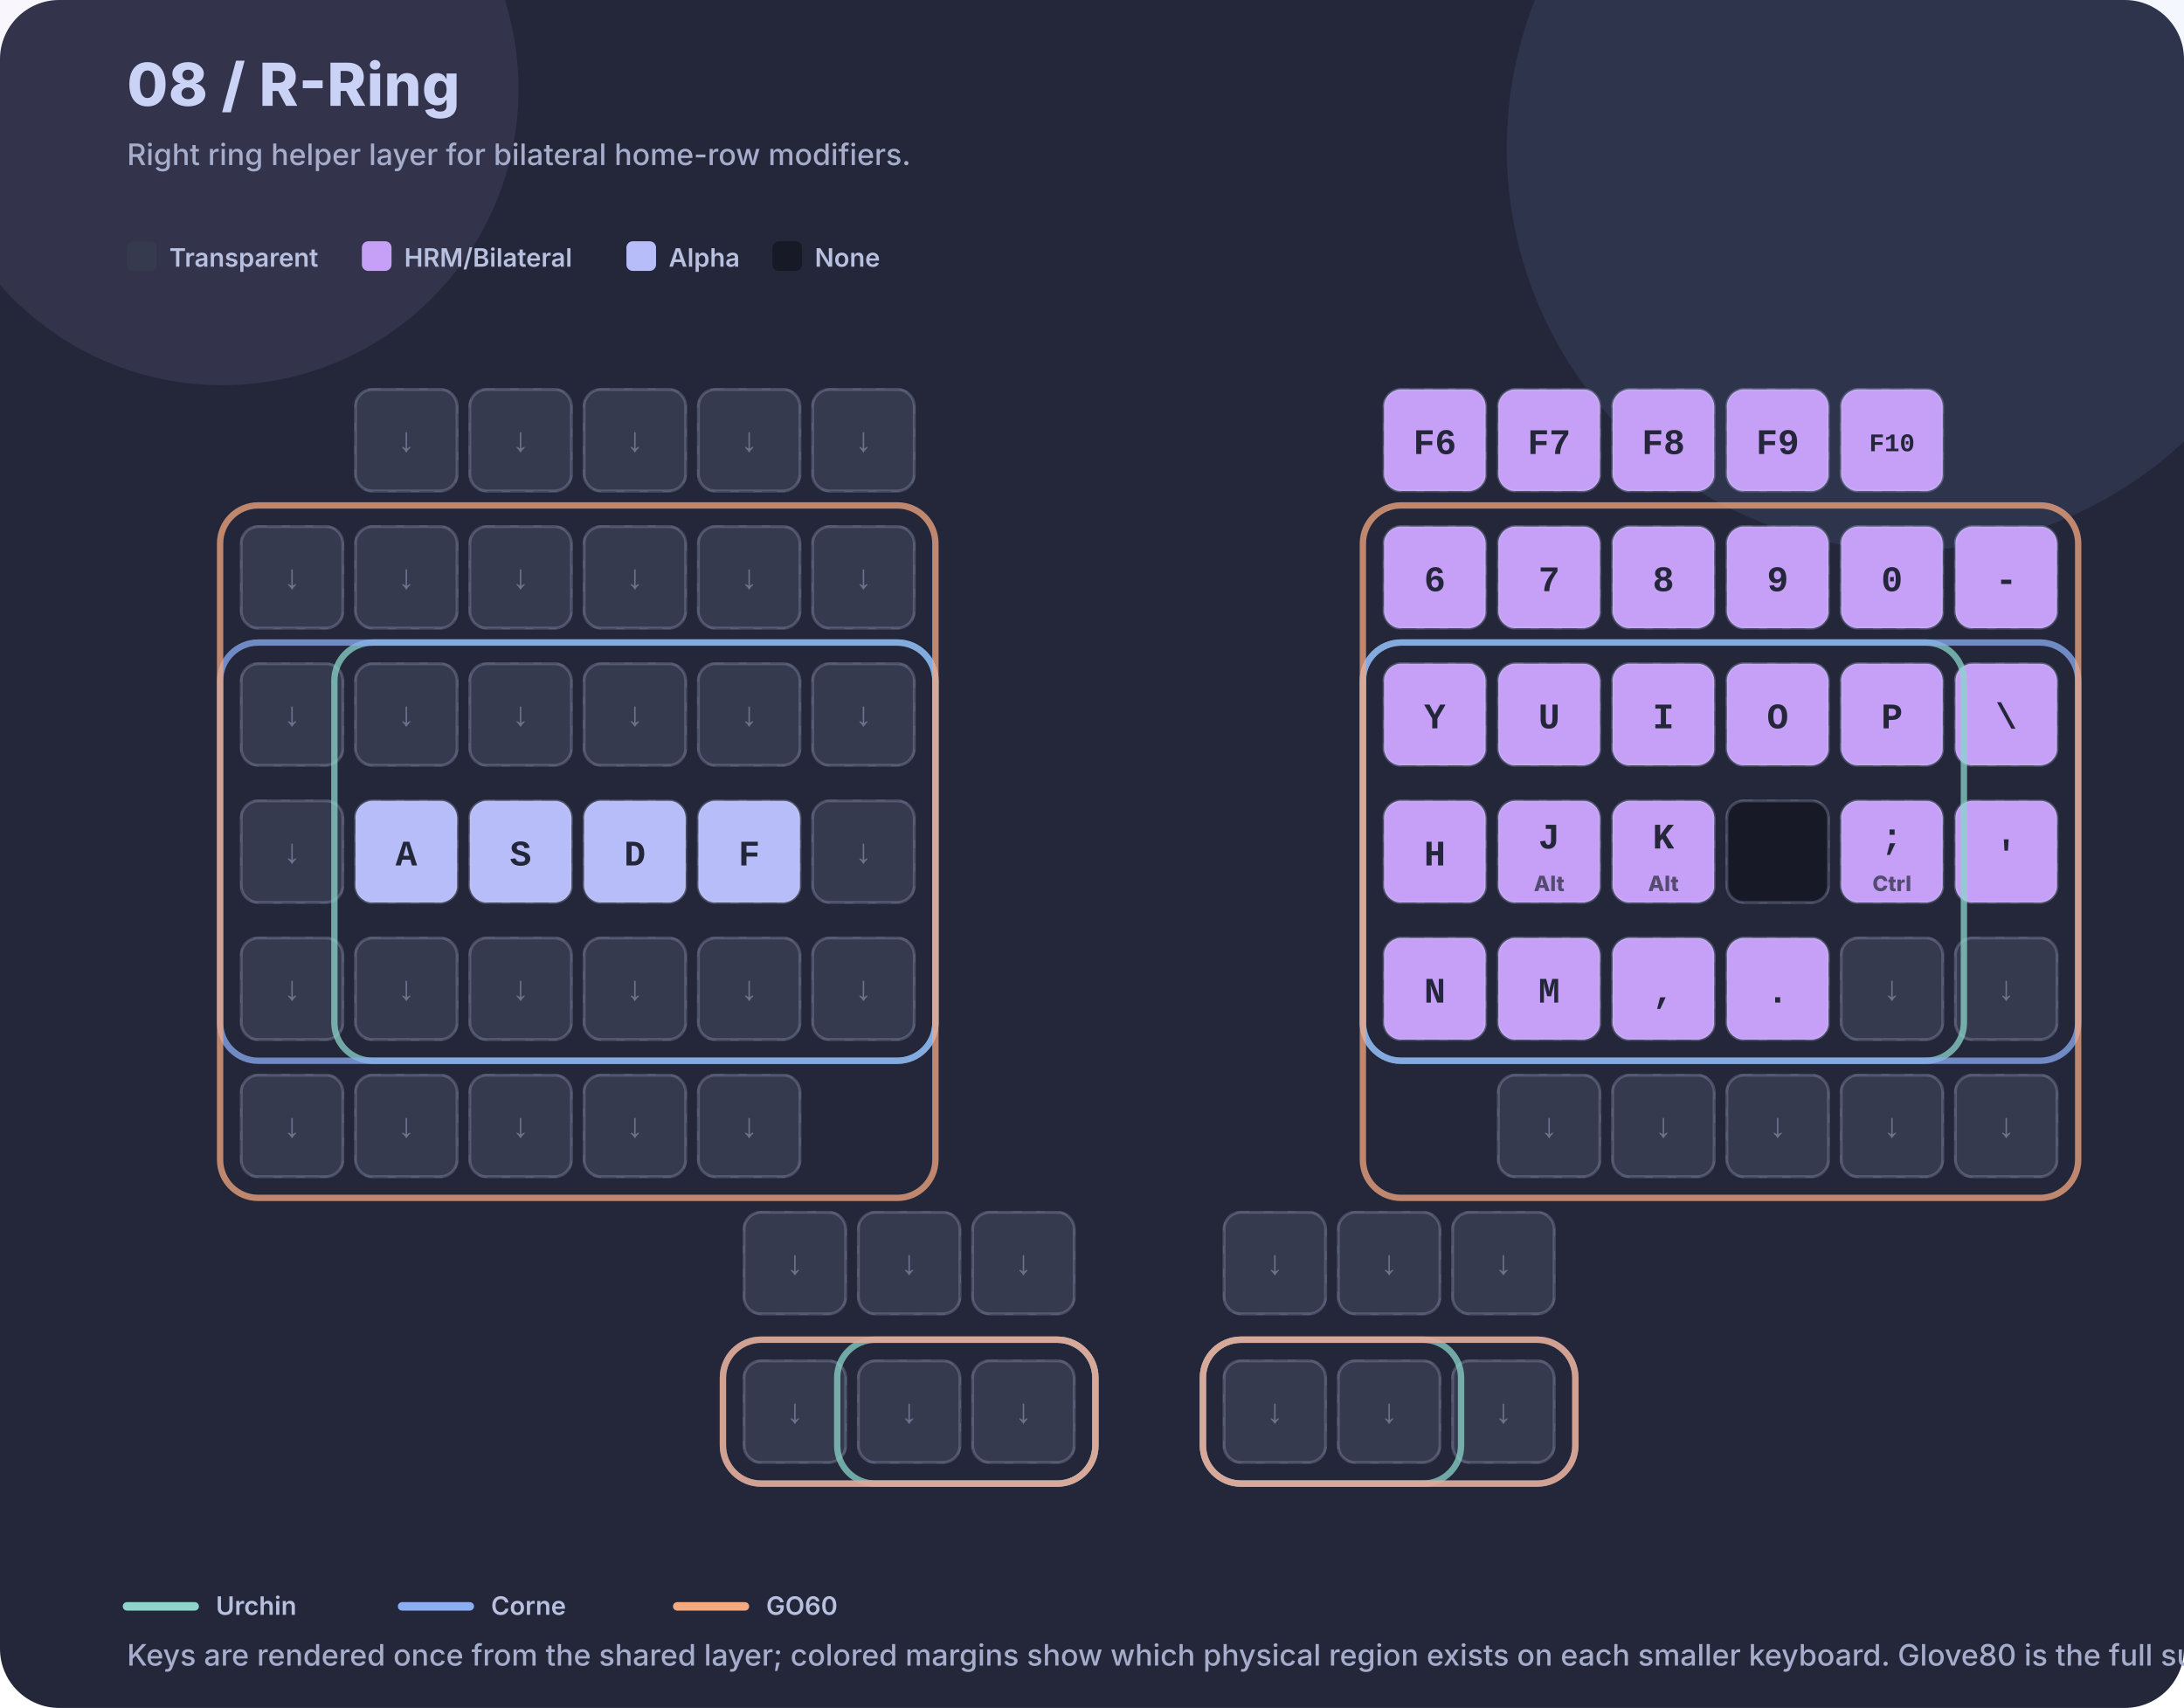
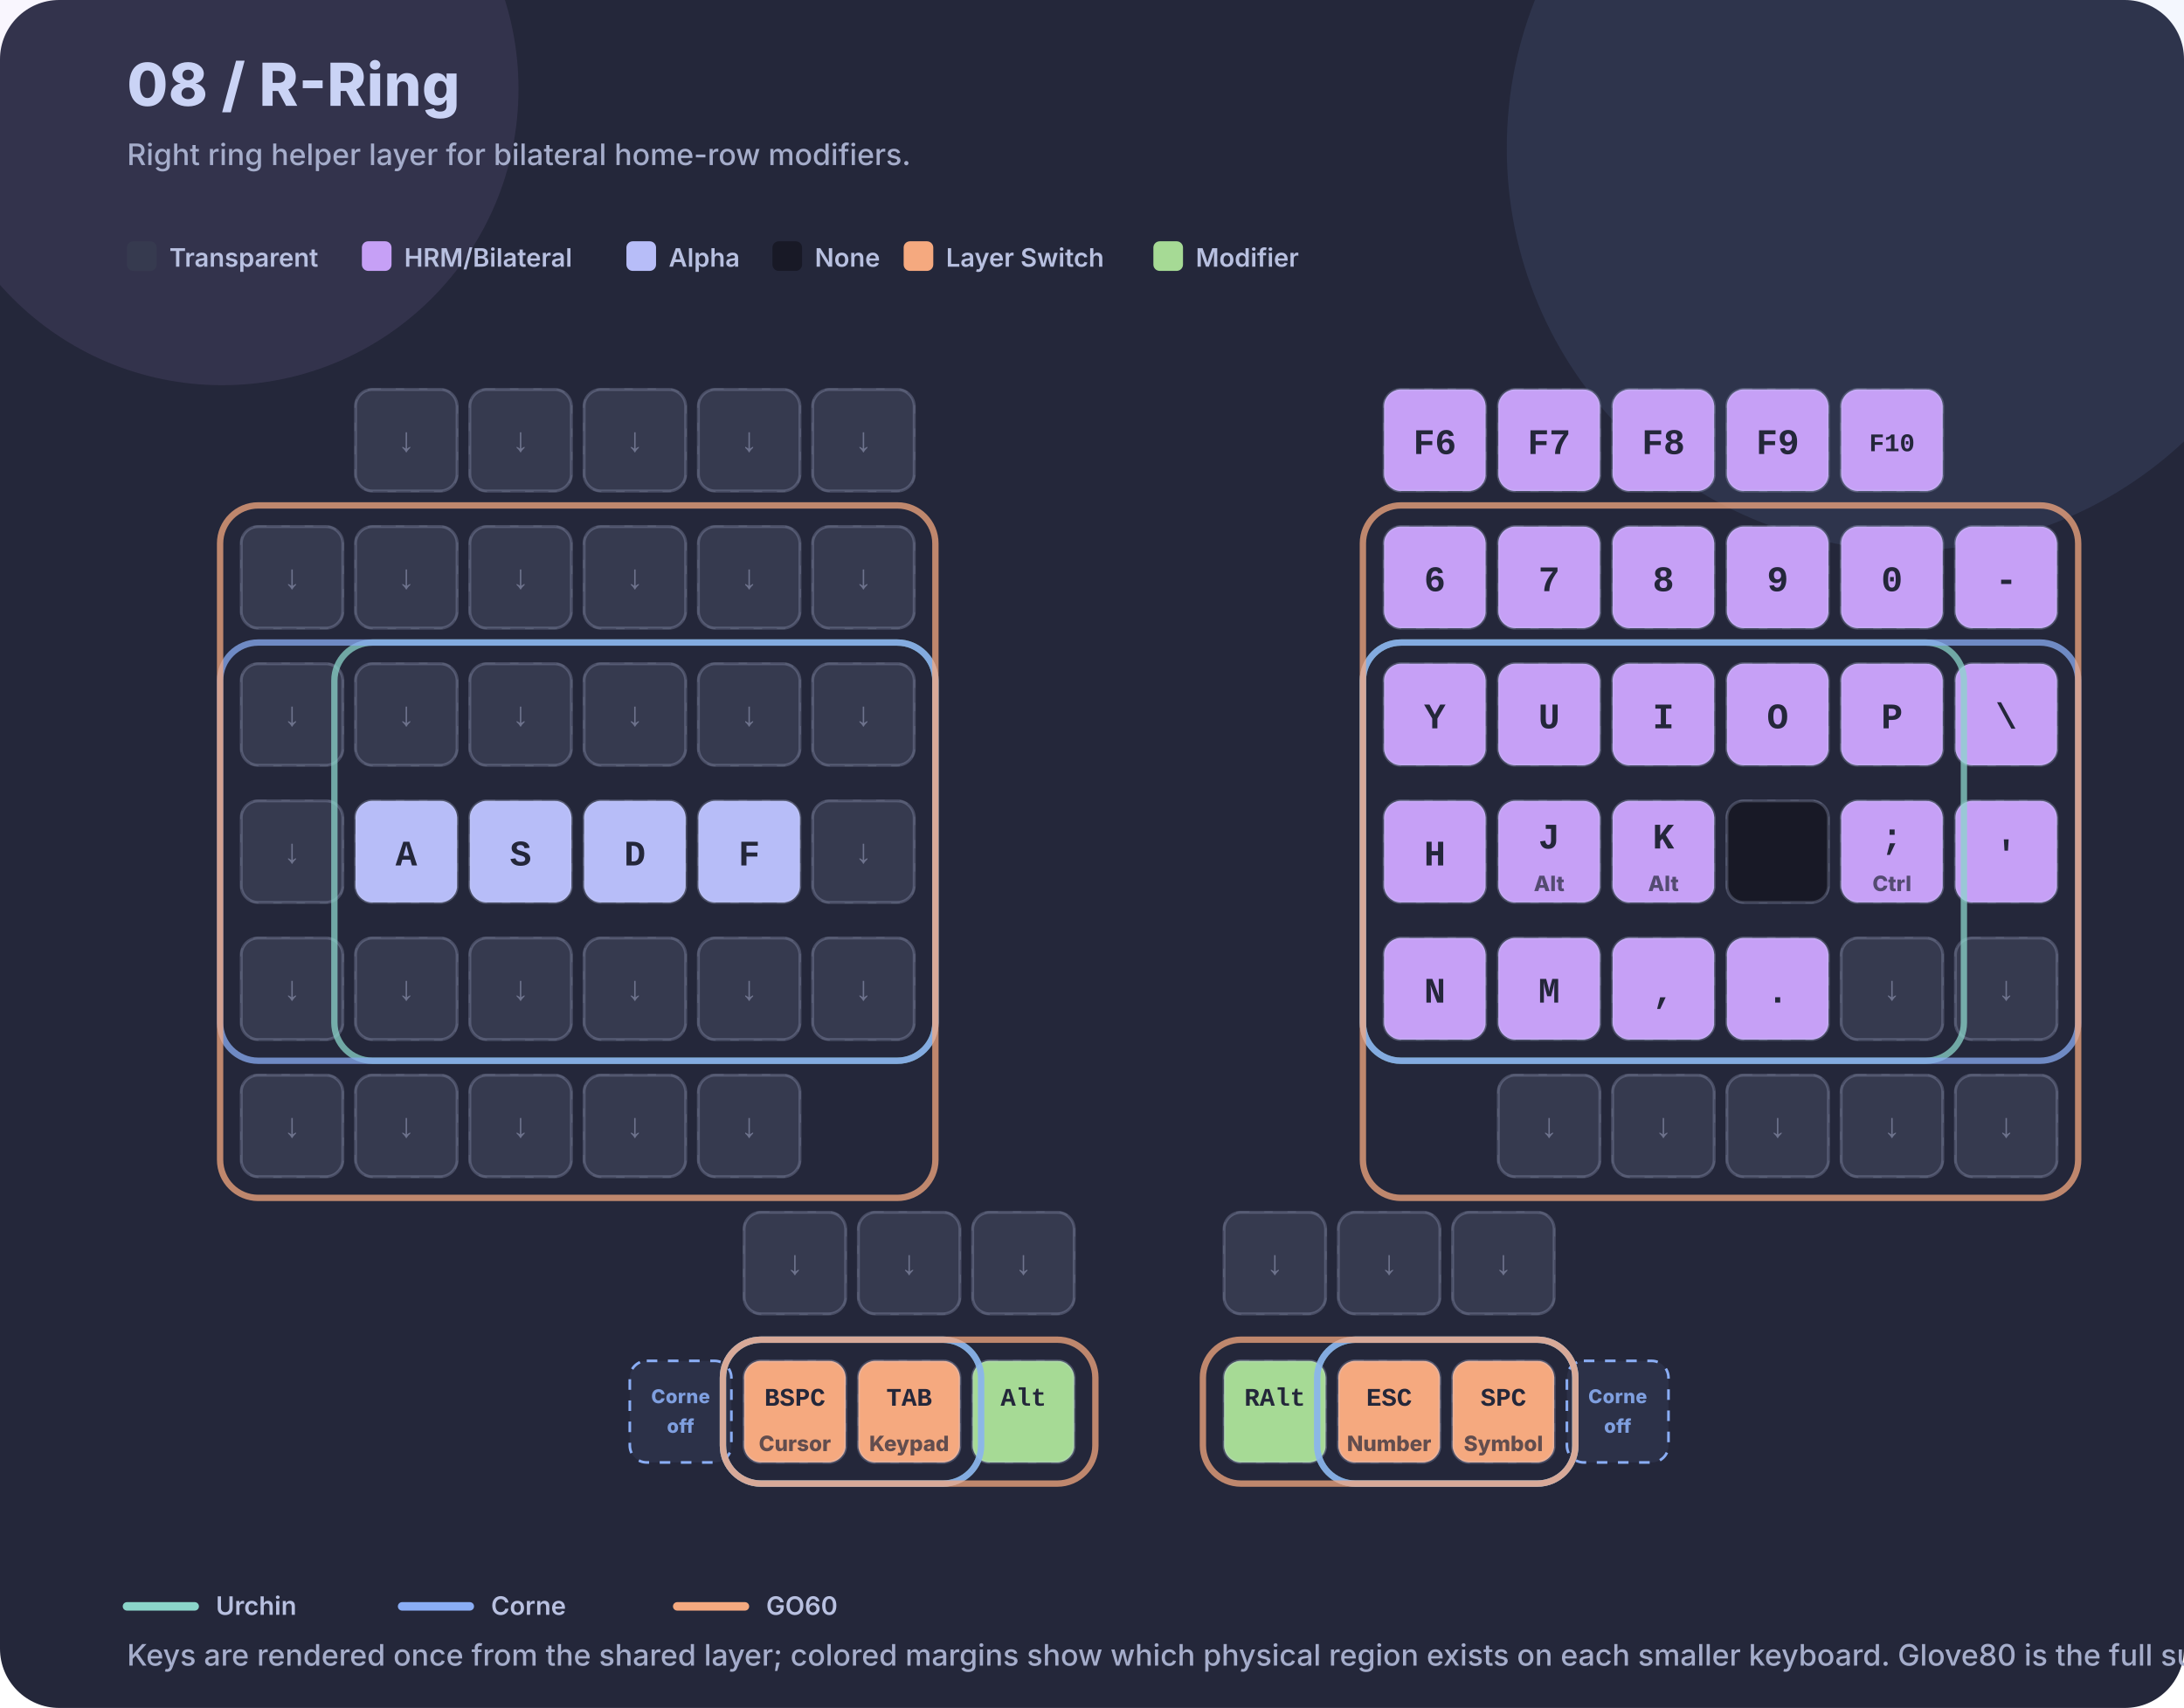
<svg xmlns="http://www.w3.org/2000/svg" width="1032" height="807" viewBox="0 0 1032 807" role="img" aria-labelledby="title desc">
  <style>
    .title { font: 800 28px Inter, Avenir Next, Segoe UI, sans-serif; fill: #cad3f5; letter-spacing: .2px; }
    .subtitle { font: 500 14px Inter, Avenir Next, Segoe UI, sans-serif; fill: #a5adcb; }
    .legend-text { font: 600 12px Inter, Avenir Next, Segoe UI, sans-serif; fill: #b8c0e0; }
    .tap { font-family: Berkeley Mono, SFMono-Regular, Consolas, Liberation Mono, monospace; font-weight: 800; text-anchor: middle; dominant-baseline: central; }
    .tap.transparent { font-size: 16px; fill: #6e738d; }
    .hold { font: 800 10px Inter, Avenir Next, Segoe UI, sans-serif; text-anchor: middle; dominant-baseline: central; }
    .key { stroke: rgba(202,211,245,.22); stroke-width: 1.4; }
    .ghost-key { fill: transparent; stroke: rgba(202,211,245,.13); stroke-width: 1; stroke-dasharray: 4 7; }
+     .corne-disabled-thumb rect { fill: rgba(138,173,244,.08); stroke: #8aadf4; stroke-width: 1.25; stroke-dasharray: 5 5; }
+     .corne-disabled-thumb text { font: 800 9px Inter, Avenir Next, Segoe UI, sans-serif; fill: #8aadf4; text-anchor: middle; letter-spacing: .15px; opacity: .88; }
    .keyboard-boundary { fill: transparent; stroke-width: 3; opacity: .74; }
    .layer-activator { opacity: .96; filter: drop-shadow(0 1px 2px rgba(24,25,38,.8)); }
    .layer-activator * { stroke: #24273a; stroke-width: 1.15; }
    .outline-legend-line { stroke-width: 4; stroke-linecap: round; }
    .shortcut path { fill: none; stroke: #8bd5ca; stroke-width: 1.2; opacity: .62; stroke-linecap: round; }
    .shortcut circle { fill: #8bd5ca; stroke: #24273a; stroke-width: 1.5; }
    .shortcut rect { fill: #181926; stroke: #8bd5ca; stroke-width: 1.2; }
    .shortcut text { font: 800 11px Inter, Avenir Next, Segoe UI, sans-serif; fill: #cad3f5; text-anchor: middle; letter-spacing: .2px; }
  </style>
  <rect x="0" y="0" width="1032" height="807" rx="28" fill="#24273a" />
  <circle cx="105" cy="42" r="140" fill="#c6a0f6" opacity="0.10" />
  <circle cx="902" cy="70" r="190" fill="#8aadf4" opacity="0.10" />
  <text x="60" y="50" class="title">08 / R-Ring</text>
  <text x="60" y="78" class="subtitle">Right ring helper layer for bilateral home-row modifiers.</text>
  <rect x="60" y="114" width="14" height="14" rx="3" fill="#363a4f" />
  <text x="80" y="126" class="legend-text">Transparent</text>
  <rect x="171" y="114" width="14" height="14" rx="3" fill="#c6a0f6" />
  <text x="191" y="126" class="legend-text">HRM/Bilateral</text>
  <rect x="296" y="114" width="14" height="14" rx="3" fill="#b7bdf8" />
  <text x="316" y="126" class="legend-text">Alpha</text>
  <rect x="365" y="114" width="14" height="14" rx="3" fill="#181926" />
  <text x="385" y="126" class="legend-text">None</text>
+   <rect x="427" y="114" width="14" height="14" rx="3" fill="#f5a97f" />
+   <text x="447" y="126" class="legend-text">Layer Switch</text>
+   <rect x="545" y="114" width="14" height="14" rx="3" fill="#a6da95" />
+   <text x="565" y="126" class="legend-text">Modifier</text>
  <g transform="translate(60 184)">
    <rect class="ghost-key" x="108" y="0" width="48" height="48" rx="8" />
    <rect class="ghost-key" x="162" y="0" width="48" height="48" rx="8" />
    <rect class="ghost-key" x="216" y="0" width="48" height="48" rx="8" />
    <rect class="ghost-key" x="270" y="0" width="48" height="48" rx="8" />
    <rect class="ghost-key" x="324" y="0" width="48" height="48" rx="8" />
    <rect class="ghost-key" x="594" y="0" width="48" height="48" rx="8" />
    <rect class="ghost-key" x="648" y="0" width="48" height="48" rx="8" />
    <rect class="ghost-key" x="702" y="0" width="48" height="48" rx="8" />
    <rect class="ghost-key" x="756" y="0" width="48" height="48" rx="8" />
    <rect class="ghost-key" x="810" y="0" width="48" height="48" rx="8" />
    <rect class="ghost-key" x="54" y="64.8" width="48" height="48" rx="8" />
    <rect class="ghost-key" x="108" y="64.8" width="48" height="48" rx="8" />
    <rect class="ghost-key" x="162" y="64.8" width="48" height="48" rx="8" />
    <rect class="ghost-key" x="216" y="64.8" width="48" height="48" rx="8" />
    <rect class="ghost-key" x="270" y="64.8" width="48" height="48" rx="8" />
    <rect class="ghost-key" x="324" y="64.8" width="48" height="48" rx="8" />
    <rect class="ghost-key" x="594" y="64.8" width="48" height="48" rx="8" />
    <rect class="ghost-key" x="648" y="64.8" width="48" height="48" rx="8" />
    <rect class="ghost-key" x="702" y="64.8" width="48" height="48" rx="8" />
    <rect class="ghost-key" x="756" y="64.8" width="48" height="48" rx="8" />
    <rect class="ghost-key" x="810" y="64.8" width="48" height="48" rx="8" />
    <rect class="ghost-key" x="864" y="64.8" width="48" height="48" rx="8" />
    <rect class="ghost-key" x="54" y="129.6" width="48" height="48" rx="8" />
    <rect class="ghost-key" x="108" y="129.6" width="48" height="48" rx="8" />
    <rect class="ghost-key" x="162" y="129.6" width="48" height="48" rx="8" />
    <rect class="ghost-key" x="216" y="129.6" width="48" height="48" rx="8" />
    <rect class="ghost-key" x="270" y="129.6" width="48" height="48" rx="8" />
    <rect class="ghost-key" x="324" y="129.6" width="48" height="48" rx="8" />
    <rect class="ghost-key" x="594" y="129.6" width="48" height="48" rx="8" />
    <rect class="ghost-key" x="648" y="129.6" width="48" height="48" rx="8" />
    <rect class="ghost-key" x="702" y="129.6" width="48" height="48" rx="8" />
    <rect class="ghost-key" x="756" y="129.6" width="48" height="48" rx="8" />
    <rect class="ghost-key" x="810" y="129.6" width="48" height="48" rx="8" />
    <rect class="ghost-key" x="864" y="129.6" width="48" height="48" rx="8" />
    <rect class="ghost-key" x="54" y="194.4" width="48" height="48" rx="8" />
    <rect class="ghost-key" x="108" y="194.4" width="48" height="48" rx="8" />
    <rect class="ghost-key" x="162" y="194.4" width="48" height="48" rx="8" />
    <rect class="ghost-key" x="216" y="194.4" width="48" height="48" rx="8" />
    <rect class="ghost-key" x="270" y="194.4" width="48" height="48" rx="8" />
    <rect class="ghost-key" x="324" y="194.4" width="48" height="48" rx="8" />
    <rect class="ghost-key" x="594" y="194.4" width="48" height="48" rx="8" />
    <rect class="ghost-key" x="648" y="194.4" width="48" height="48" rx="8" />
    <rect class="ghost-key" x="702" y="194.4" width="48" height="48" rx="8" />
    <rect class="ghost-key" x="756" y="194.4" width="48" height="48" rx="8" />
    <rect class="ghost-key" x="810" y="194.4" width="48" height="48" rx="8" />
    <rect class="ghost-key" x="864" y="194.4" width="48" height="48" rx="8" />
    <rect class="ghost-key" x="54" y="259.2" width="48" height="48" rx="8" />
    <rect class="ghost-key" x="108" y="259.2" width="48" height="48" rx="8" />
    <rect class="ghost-key" x="162" y="259.2" width="48" height="48" rx="8" />
    <rect class="ghost-key" x="216" y="259.2" width="48" height="48" rx="8" />
    <rect class="ghost-key" x="270" y="259.2" width="48" height="48" rx="8" />
    <rect class="ghost-key" x="324" y="259.2" width="48" height="48" rx="8" />
    <rect class="ghost-key" x="291.6" y="388.8" width="48" height="48" rx="8" />
    <rect class="ghost-key" x="345.6" y="388.8" width="48" height="48" rx="8" />
    <rect class="ghost-key" x="399.6" y="388.8" width="48" height="48" rx="8" />
    <rect class="ghost-key" x="518.4" y="388.8" width="48" height="48" rx="8" />
    <rect class="ghost-key" x="572.4" y="388.8" width="48" height="48" rx="8" />
    <rect class="ghost-key" x="626.4" y="388.8" width="48" height="48" rx="8" />
    <rect class="ghost-key" x="594" y="259.2" width="48" height="48" rx="8" />
    <rect class="ghost-key" x="648" y="259.2" width="48" height="48" rx="8" />
    <rect class="ghost-key" x="702" y="259.2" width="48" height="48" rx="8" />
    <rect class="ghost-key" x="756" y="259.2" width="48" height="48" rx="8" />
    <rect class="ghost-key" x="810" y="259.2" width="48" height="48" rx="8" />
    <rect class="ghost-key" x="864" y="259.2" width="48" height="48" rx="8" />
    <rect class="ghost-key" x="54" y="324" width="48" height="48" rx="8" />
    <rect class="ghost-key" x="108" y="324" width="48" height="48" rx="8" />
    <rect class="ghost-key" x="162" y="324" width="48" height="48" rx="8" />
    <rect class="ghost-key" x="216" y="324" width="48" height="48" rx="8" />
    <rect class="ghost-key" x="270" y="324" width="48" height="48" rx="8" />
    <rect class="ghost-key" x="291.6" y="459" width="48" height="48" rx="8" />
    <rect class="ghost-key" x="345.6" y="459" width="48" height="48" rx="8" />
    <rect class="ghost-key" x="399.6" y="459" width="48" height="48" rx="8" />
    <rect class="ghost-key" x="518.4" y="459" width="48" height="48" rx="8" />
    <rect class="ghost-key" x="572.4" y="459" width="48" height="48" rx="8" />
    <rect class="ghost-key" x="626.4" y="459" width="48" height="48" rx="8" />
    <rect class="ghost-key" x="648" y="324" width="48" height="48" rx="8" />
    <rect class="ghost-key" x="702" y="324" width="48" height="48" rx="8" />
    <rect class="ghost-key" x="756" y="324" width="48" height="48" rx="8" />
    <rect class="ghost-key" x="810" y="324" width="48" height="48" rx="8" />
    <rect class="ghost-key" x="864" y="324" width="48" height="48" rx="8" />
+     <g class="corne-disabled-thumb" aria-label="Corne disabled thumb key">
+       <rect x="237.6" y="459" width="48" height="48" rx="8" />
+       <text x="261.6" y="479">Corne</text>
+       <text x="261.6" y="493">off</text>
+     </g>
+     <g class="corne-disabled-thumb" aria-label="Corne disabled thumb key">
+       <rect x="680.4" y="459" width="48" height="48" rx="8" />
+       <text x="704.4" y="479">Corne</text>
+       <text x="704.4" y="493">off</text>
+     </g>
    <rect class="key" x="108" y="0" width="48" height="48" rx="8" fill="#363a4f" />
    <text x="132" y="25" class="tap transparent">↓</text>
    <rect class="key" x="162" y="0" width="48" height="48" rx="8" fill="#363a4f" />
    <text x="186" y="25" class="tap transparent">↓</text>
    <rect class="key" x="216" y="0" width="48" height="48" rx="8" fill="#363a4f" />
    <text x="240" y="25" class="tap transparent">↓</text>
    <rect class="key" x="270" y="0" width="48" height="48" rx="8" fill="#363a4f" />
    <text x="294" y="25" class="tap transparent">↓</text>
    <rect class="key" x="324" y="0" width="48" height="48" rx="8" fill="#363a4f" />
    <text x="348" y="25" class="tap transparent">↓</text>
    <rect class="key" x="594" y="0" width="48" height="48" rx="8" fill="#c6a0f6" />
    <text x="618" y="26" class="tap" style="font-size:17px;fill:#24273a">F6</text>
    <rect class="key" x="648" y="0" width="48" height="48" rx="8" fill="#c6a0f6" />
    <text x="672" y="26" class="tap" style="font-size:17px;fill:#24273a">F7</text>
    <rect class="key" x="702" y="0" width="48" height="48" rx="8" fill="#c6a0f6" />
    <text x="726" y="26" class="tap" style="font-size:17px;fill:#24273a">F8</text>
    <rect class="key" x="756" y="0" width="48" height="48" rx="8" fill="#c6a0f6" />
    <text x="780" y="26" class="tap" style="font-size:17px;fill:#24273a">F9</text>
    <rect class="key" x="810" y="0" width="48" height="48" rx="8" fill="#c6a0f6" />
    <text x="834" y="26" class="tap" style="font-size:12px;fill:#24273a">F10</text>
    <rect class="key" x="54" y="64.8" width="48" height="48" rx="8" fill="#363a4f" />
    <text x="78" y="89.8" class="tap transparent">↓</text>
    <rect class="key" x="108" y="64.8" width="48" height="48" rx="8" fill="#363a4f" />
    <text x="132" y="89.8" class="tap transparent">↓</text>
    <rect class="key" x="162" y="64.8" width="48" height="48" rx="8" fill="#363a4f" />
    <text x="186" y="89.8" class="tap transparent">↓</text>
    <rect class="key" x="216" y="64.8" width="48" height="48" rx="8" fill="#363a4f" />
    <text x="240" y="89.8" class="tap transparent">↓</text>
    <rect class="key" x="270" y="64.8" width="48" height="48" rx="8" fill="#363a4f" />
    <text x="294" y="89.8" class="tap transparent">↓</text>
    <rect class="key" x="324" y="64.8" width="48" height="48" rx="8" fill="#363a4f" />
    <text x="348" y="89.8" class="tap transparent">↓</text>
    <rect class="key" x="594" y="64.8" width="48" height="48" rx="8" fill="#c6a0f6" />
    <text x="618" y="90.8" class="tap" style="font-size:17px;fill:#24273a">6</text>
    <rect class="key" x="648" y="64.8" width="48" height="48" rx="8" fill="#c6a0f6" />
    <text x="672" y="90.8" class="tap" style="font-size:17px;fill:#24273a">7</text>
    <rect class="key" x="702" y="64.8" width="48" height="48" rx="8" fill="#c6a0f6" />
    <text x="726" y="90.8" class="tap" style="font-size:17px;fill:#24273a">8</text>
    <rect class="key" x="756" y="64.8" width="48" height="48" rx="8" fill="#c6a0f6" />
    <text x="780" y="90.8" class="tap" style="font-size:17px;fill:#24273a">9</text>
    <rect class="key" x="810" y="64.8" width="48" height="48" rx="8" fill="#c6a0f6" />
    <text x="834" y="90.8" class="tap" style="font-size:17px;fill:#24273a">0</text>
    <rect class="key" x="864" y="64.8" width="48" height="48" rx="8" fill="#c6a0f6" />
    <text x="888" y="90.8" class="tap" style="font-size:17px;fill:#24273a">-</text>
    <rect class="key" x="54" y="129.6" width="48" height="48" rx="8" fill="#363a4f" />
    <text x="78" y="154.6" class="tap transparent">↓</text>
    <rect class="key" x="108" y="129.6" width="48" height="48" rx="8" fill="#363a4f" />
    <text x="132" y="154.6" class="tap transparent">↓</text>
    <rect class="key" x="162" y="129.6" width="48" height="48" rx="8" fill="#363a4f" />
    <text x="186" y="154.6" class="tap transparent">↓</text>
    <rect class="key" x="216" y="129.6" width="48" height="48" rx="8" fill="#363a4f" />
    <text x="240" y="154.6" class="tap transparent">↓</text>
    <rect class="key" x="270" y="129.6" width="48" height="48" rx="8" fill="#363a4f" />
    <text x="294" y="154.6" class="tap transparent">↓</text>
    <rect class="key" x="324" y="129.6" width="48" height="48" rx="8" fill="#363a4f" />
    <text x="348" y="154.6" class="tap transparent">↓</text>
    <rect class="key" x="594" y="129.6" width="48" height="48" rx="8" fill="#c6a0f6" />
    <text x="618" y="155.6" class="tap" style="font-size:17px;fill:#24273a">Y</text>
    <rect class="key" x="648" y="129.6" width="48" height="48" rx="8" fill="#c6a0f6" />
    <text x="672" y="155.6" class="tap" style="font-size:17px;fill:#24273a">U</text>
    <rect class="key" x="702" y="129.6" width="48" height="48" rx="8" fill="#c6a0f6" />
    <text x="726" y="155.6" class="tap" style="font-size:17px;fill:#24273a">I</text>
    <rect class="key" x="756" y="129.6" width="48" height="48" rx="8" fill="#c6a0f6" />
    <text x="780" y="155.6" class="tap" style="font-size:17px;fill:#24273a">O</text>
    <rect class="key" x="810" y="129.6" width="48" height="48" rx="8" fill="#c6a0f6" />
    <text x="834" y="155.6" class="tap" style="font-size:17px;fill:#24273a">P</text>
    <rect class="key" x="864" y="129.6" width="48" height="48" rx="8" fill="#c6a0f6" />
    <text x="888" y="155.6" class="tap" style="font-size:17px;fill:#24273a">\</text>
    <rect class="key" x="54" y="194.4" width="48" height="48" rx="8" fill="#363a4f" />
    <text x="78" y="219.4" class="tap transparent">↓</text>
    <rect class="key" x="108" y="194.4" width="48" height="48" rx="8" fill="#b7bdf8" />
    <text x="132" y="220.4" class="tap" style="font-size:17px;fill:#24273a">A</text>
    <rect class="key" x="162" y="194.4" width="48" height="48" rx="8" fill="#b7bdf8" />
    <text x="186" y="220.4" class="tap" style="font-size:17px;fill:#24273a">S</text>
    <rect class="key" x="216" y="194.4" width="48" height="48" rx="8" fill="#b7bdf8" />
    <text x="240" y="220.4" class="tap" style="font-size:17px;fill:#24273a">D</text>
    <rect class="key" x="270" y="194.4" width="48" height="48" rx="8" fill="#b7bdf8" />
    <text x="294" y="220.4" class="tap" style="font-size:17px;fill:#24273a">F</text>
    <rect class="key" x="324" y="194.4" width="48" height="48" rx="8" fill="#363a4f" />
    <text x="348" y="219.4" class="tap transparent">↓</text>
    <rect class="key" x="594" y="194.4" width="48" height="48" rx="8" fill="#c6a0f6" />
    <text x="618" y="220.4" class="tap" style="font-size:17px;fill:#24273a">H</text>
    <rect class="key" x="648" y="194.4" width="48" height="48" rx="8" fill="#c6a0f6" />
    <text x="672" y="212.4" class="tap" style="font-size:17px;fill:#24273a">J</text>
    <text x="672" y="233.4" class="hold" style="fill:rgba(36,39,58,0.70)">Alt</text>
    <rect class="key" x="702" y="194.4" width="48" height="48" rx="8" fill="#c6a0f6" />
    <text x="726" y="212.4" class="tap" style="font-size:17px;fill:#24273a">K</text>
    <text x="726" y="233.4" class="hold" style="fill:rgba(36,39,58,0.70)">Alt</text>
    <rect class="key" x="756" y="194.4" width="48" height="48" rx="8" fill="#181926" />
    <rect class="key" x="810" y="194.4" width="48" height="48" rx="8" fill="#c6a0f6" />
    <text x="834" y="212.4" class="tap" style="font-size:17px;fill:#24273a">;</text>
    <text x="834" y="233.4" class="hold" style="fill:rgba(36,39,58,0.70)">Ctrl</text>
    <rect class="key" x="864" y="194.4" width="48" height="48" rx="8" fill="#c6a0f6" />
    <text x="888" y="220.4" class="tap" style="font-size:17px;fill:#24273a">'</text>
    <rect class="key" x="54" y="259.2" width="48" height="48" rx="8" fill="#363a4f" />
    <text x="78" y="284.2" class="tap transparent">↓</text>
    <rect class="key" x="108" y="259.2" width="48" height="48" rx="8" fill="#363a4f" />
    <text x="132" y="284.2" class="tap transparent">↓</text>
    <rect class="key" x="162" y="259.2" width="48" height="48" rx="8" fill="#363a4f" />
    <text x="186" y="284.2" class="tap transparent">↓</text>
    <rect class="key" x="216" y="259.2" width="48" height="48" rx="8" fill="#363a4f" />
    <text x="240" y="284.2" class="tap transparent">↓</text>
    <rect class="key" x="270" y="259.2" width="48" height="48" rx="8" fill="#363a4f" />
    <text x="294" y="284.2" class="tap transparent">↓</text>
    <rect class="key" x="324" y="259.2" width="48" height="48" rx="8" fill="#363a4f" />
    <text x="348" y="284.2" class="tap transparent">↓</text>
    <rect class="key" x="291.6" y="388.8" width="48" height="48" rx="8" fill="#363a4f" />
    <text x="315.6" y="413.8" class="tap transparent">↓</text>
    <rect class="key" x="345.6" y="388.8" width="48" height="48" rx="8" fill="#363a4f" />
    <text x="369.6" y="413.8" class="tap transparent">↓</text>
    <rect class="key" x="399.6" y="388.8" width="48" height="48" rx="8" fill="#363a4f" />
    <text x="423.6" y="413.8" class="tap transparent">↓</text>
    <rect class="key" x="518.4" y="388.8" width="48" height="48" rx="8" fill="#363a4f" />
    <text x="542.4" y="413.8" class="tap transparent">↓</text>
    <rect class="key" x="572.4" y="388.8" width="48" height="48" rx="8" fill="#363a4f" />
    <text x="596.4" y="413.8" class="tap transparent">↓</text>
    <rect class="key" x="626.4" y="388.8" width="48" height="48" rx="8" fill="#363a4f" />
    <text x="650.4" y="413.8" class="tap transparent">↓</text>
    <rect class="key" x="594" y="259.2" width="48" height="48" rx="8" fill="#c6a0f6" />
    <text x="618" y="285.2" class="tap" style="font-size:17px;fill:#24273a">N</text>
    <rect class="key" x="648" y="259.2" width="48" height="48" rx="8" fill="#c6a0f6" />
    <text x="672" y="285.2" class="tap" style="font-size:17px;fill:#24273a">M</text>
    <rect class="key" x="702" y="259.2" width="48" height="48" rx="8" fill="#c6a0f6" />
    <text x="726" y="285.2" class="tap" style="font-size:17px;fill:#24273a">,</text>
    <rect class="key" x="756" y="259.2" width="48" height="48" rx="8" fill="#c6a0f6" />
    <text x="780" y="285.2" class="tap" style="font-size:17px;fill:#24273a">.</text>
    <rect class="key" x="810" y="259.2" width="48" height="48" rx="8" fill="#363a4f" />
    <text x="834" y="284.2" class="tap transparent">↓</text>
    <rect class="key" x="864" y="259.2" width="48" height="48" rx="8" fill="#363a4f" />
    <text x="888" y="284.2" class="tap transparent">↓</text>
    <rect class="key" x="54" y="324" width="48" height="48" rx="8" fill="#363a4f" />
    <text x="78" y="349" class="tap transparent">↓</text>
    <rect class="key" x="108" y="324" width="48" height="48" rx="8" fill="#363a4f" />
    <text x="132" y="349" class="tap transparent">↓</text>
    <rect class="key" x="162" y="324" width="48" height="48" rx="8" fill="#363a4f" />
    <text x="186" y="349" class="tap transparent">↓</text>
    <rect class="key" x="216" y="324" width="48" height="48" rx="8" fill="#363a4f" />
    <text x="240" y="349" class="tap transparent">↓</text>
    <rect class="key" x="270" y="324" width="48" height="48" rx="8" fill="#363a4f" />
    <text x="294" y="349" class="tap transparent">↓</text>
-     <rect class="key" x="291.6" y="459" width="48" height="48" rx="8" fill="#363a4f" />
-     <text x="315.6" y="484" class="tap transparent">↓</text>
-     <rect class="key" x="345.6" y="459" width="48" height="48" rx="8" fill="#363a4f" />
-     <text x="369.6" y="484" class="tap transparent">↓</text>
-     <rect class="key" x="399.6" y="459" width="48" height="48" rx="8" fill="#363a4f" />
-     <text x="423.6" y="484" class="tap transparent">↓</text>
-     <rect class="key" x="518.4" y="459" width="48" height="48" rx="8" fill="#363a4f" />
-     <text x="542.4" y="484" class="tap transparent">↓</text>
-     <rect class="key" x="572.4" y="459" width="48" height="48" rx="8" fill="#363a4f" />
-     <text x="596.4" y="484" class="tap transparent">↓</text>
-     <rect class="key" x="626.4" y="459" width="48" height="48" rx="8" fill="#363a4f" />
-     <text x="650.4" y="484" class="tap transparent">↓</text>
+     <rect class="key" x="291.6" y="459" width="48" height="48" rx="8" fill="#f5a97f" />
+     <text x="315.6" y="477" class="tap" style="font-size:12px;fill:#24273a">BSPC</text>
+     <text x="315.6" y="498" class="hold" style="fill:rgba(36,39,58,0.70)">Cursor</text>
+     <rect class="key" x="345.6" y="459" width="48" height="48" rx="8" fill="#f5a97f" />
+     <text x="369.6" y="477" class="tap" style="font-size:12px;fill:#24273a">TAB</text>
+     <text x="369.6" y="498" class="hold" style="fill:rgba(36,39,58,0.70)">Keypad</text>
+     <rect class="key" x="399.6" y="459" width="48" height="48" rx="8" fill="#a6da95" />
+     <text x="423.6" y="477" class="tap" style="font-size:12px;fill:#24273a">Alt</text>
+     <rect class="key" x="518.4" y="459" width="48" height="48" rx="8" fill="#a6da95" />
+     <text x="542.4" y="477" class="tap" style="font-size:12px;fill:#24273a">RAlt</text>
+     <rect class="key" x="572.4" y="459" width="48" height="48" rx="8" fill="#f5a97f" />
+     <text x="596.4" y="477" class="tap" style="font-size:12px;fill:#24273a">ESC</text>
+     <text x="596.4" y="498" class="hold" style="fill:rgba(36,39,58,0.70)">Number</text>
+     <rect class="key" x="626.4" y="459" width="48" height="48" rx="8" fill="#f5a97f" />
+     <text x="650.4" y="477" class="tap" style="font-size:12px;fill:#24273a">SPC</text>
+     <text x="650.4" y="498" class="hold" style="fill:rgba(36,39,58,0.70)">Symbol</text>
    <rect class="key" x="648" y="324" width="48" height="48" rx="8" fill="#363a4f" />
    <text x="672" y="349" class="tap transparent">↓</text>
    <rect class="key" x="702" y="324" width="48" height="48" rx="8" fill="#363a4f" />
    <text x="726" y="349" class="tap transparent">↓</text>
    <rect class="key" x="756" y="324" width="48" height="48" rx="8" fill="#363a4f" />
    <text x="780" y="349" class="tap transparent">↓</text>
    <rect class="key" x="810" y="324" width="48" height="48" rx="8" fill="#363a4f" />
    <text x="834" y="349" class="tap transparent">↓</text>
    <rect class="key" x="864" y="324" width="48" height="48" rx="8" fill="#363a4f" />
    <text x="888" y="349" class="tap transparent">↓</text>
    <rect class="keyboard-boundary" x="98" y="119.6" width="284" height="197.6" rx="18" style="stroke:#8bd5ca" />
    <rect class="keyboard-boundary" x="584" y="119.6" width="284" height="197.6" rx="18" style="stroke:#8bd5ca" />
-     <rect class="keyboard-boundary" x="335.6" y="449" width="122" height="68" rx="18" style="stroke:#8bd5ca" />
-     <rect class="keyboard-boundary" x="508.4" y="449" width="122" height="68" rx="18" style="stroke:#8bd5ca" />
+     <rect class="keyboard-boundary" x="281.6" y="449" width="122" height="68" rx="18" style="stroke:#8bd5ca" />
+     <rect class="keyboard-boundary" x="562.4" y="449" width="122" height="68" rx="18" style="stroke:#8bd5ca" />
    <rect class="keyboard-boundary" x="44" y="119.6" width="338" height="197.6" rx="18" style="stroke:#8aadf4" />
    <rect class="keyboard-boundary" x="584" y="119.6" width="338" height="197.6" rx="18" style="stroke:#8aadf4" />
-     <rect class="keyboard-boundary" x="281.6" y="449" width="176" height="68" rx="18" style="stroke:#8aadf4" />
-     <rect class="keyboard-boundary" x="508.4" y="449" width="176" height="68" rx="18" style="stroke:#8aadf4" />
+     <rect class="keyboard-boundary" x="281.6" y="449" width="122" height="68" rx="18" style="stroke:#8aadf4" />
+     <rect class="keyboard-boundary" x="562.4" y="449" width="122" height="68" rx="18" style="stroke:#8aadf4" />
    <rect class="keyboard-boundary" x="44" y="54.8" width="338" height="327.2" rx="18" style="stroke:#f5a97f" />
    <rect class="keyboard-boundary" x="584" y="54.8" width="338" height="327.2" rx="18" style="stroke:#f5a97f" />
    <rect class="keyboard-boundary" x="281.6" y="449" width="176" height="68" rx="18" style="stroke:#f5a97f" />
    <rect class="keyboard-boundary" x="508.4" y="449" width="176" height="68" rx="18" style="stroke:#f5a97f" />
  </g>
  <line x1="60" y1="759" x2="92" y2="759" class="outline-legend-line" style="stroke:#8bd5ca" />
  <text x="102" y="763" class="legend-text">Urchin</text>
  <line x1="190" y1="759" x2="222" y2="759" class="outline-legend-line" style="stroke:#8aadf4" />
  <text x="232" y="763" class="legend-text">Corne</text>
  <line x1="320" y1="759" x2="352" y2="759" class="outline-legend-line" style="stroke:#f5a97f" />
  <text x="362" y="763" class="legend-text">GO60</text>
  <text x="60" y="787" class="subtitle">Keys are rendered once from the shared layer; colored margins show which physical region exists on each smaller keyboard. Glove80 is the full superset.</text>
</svg>
